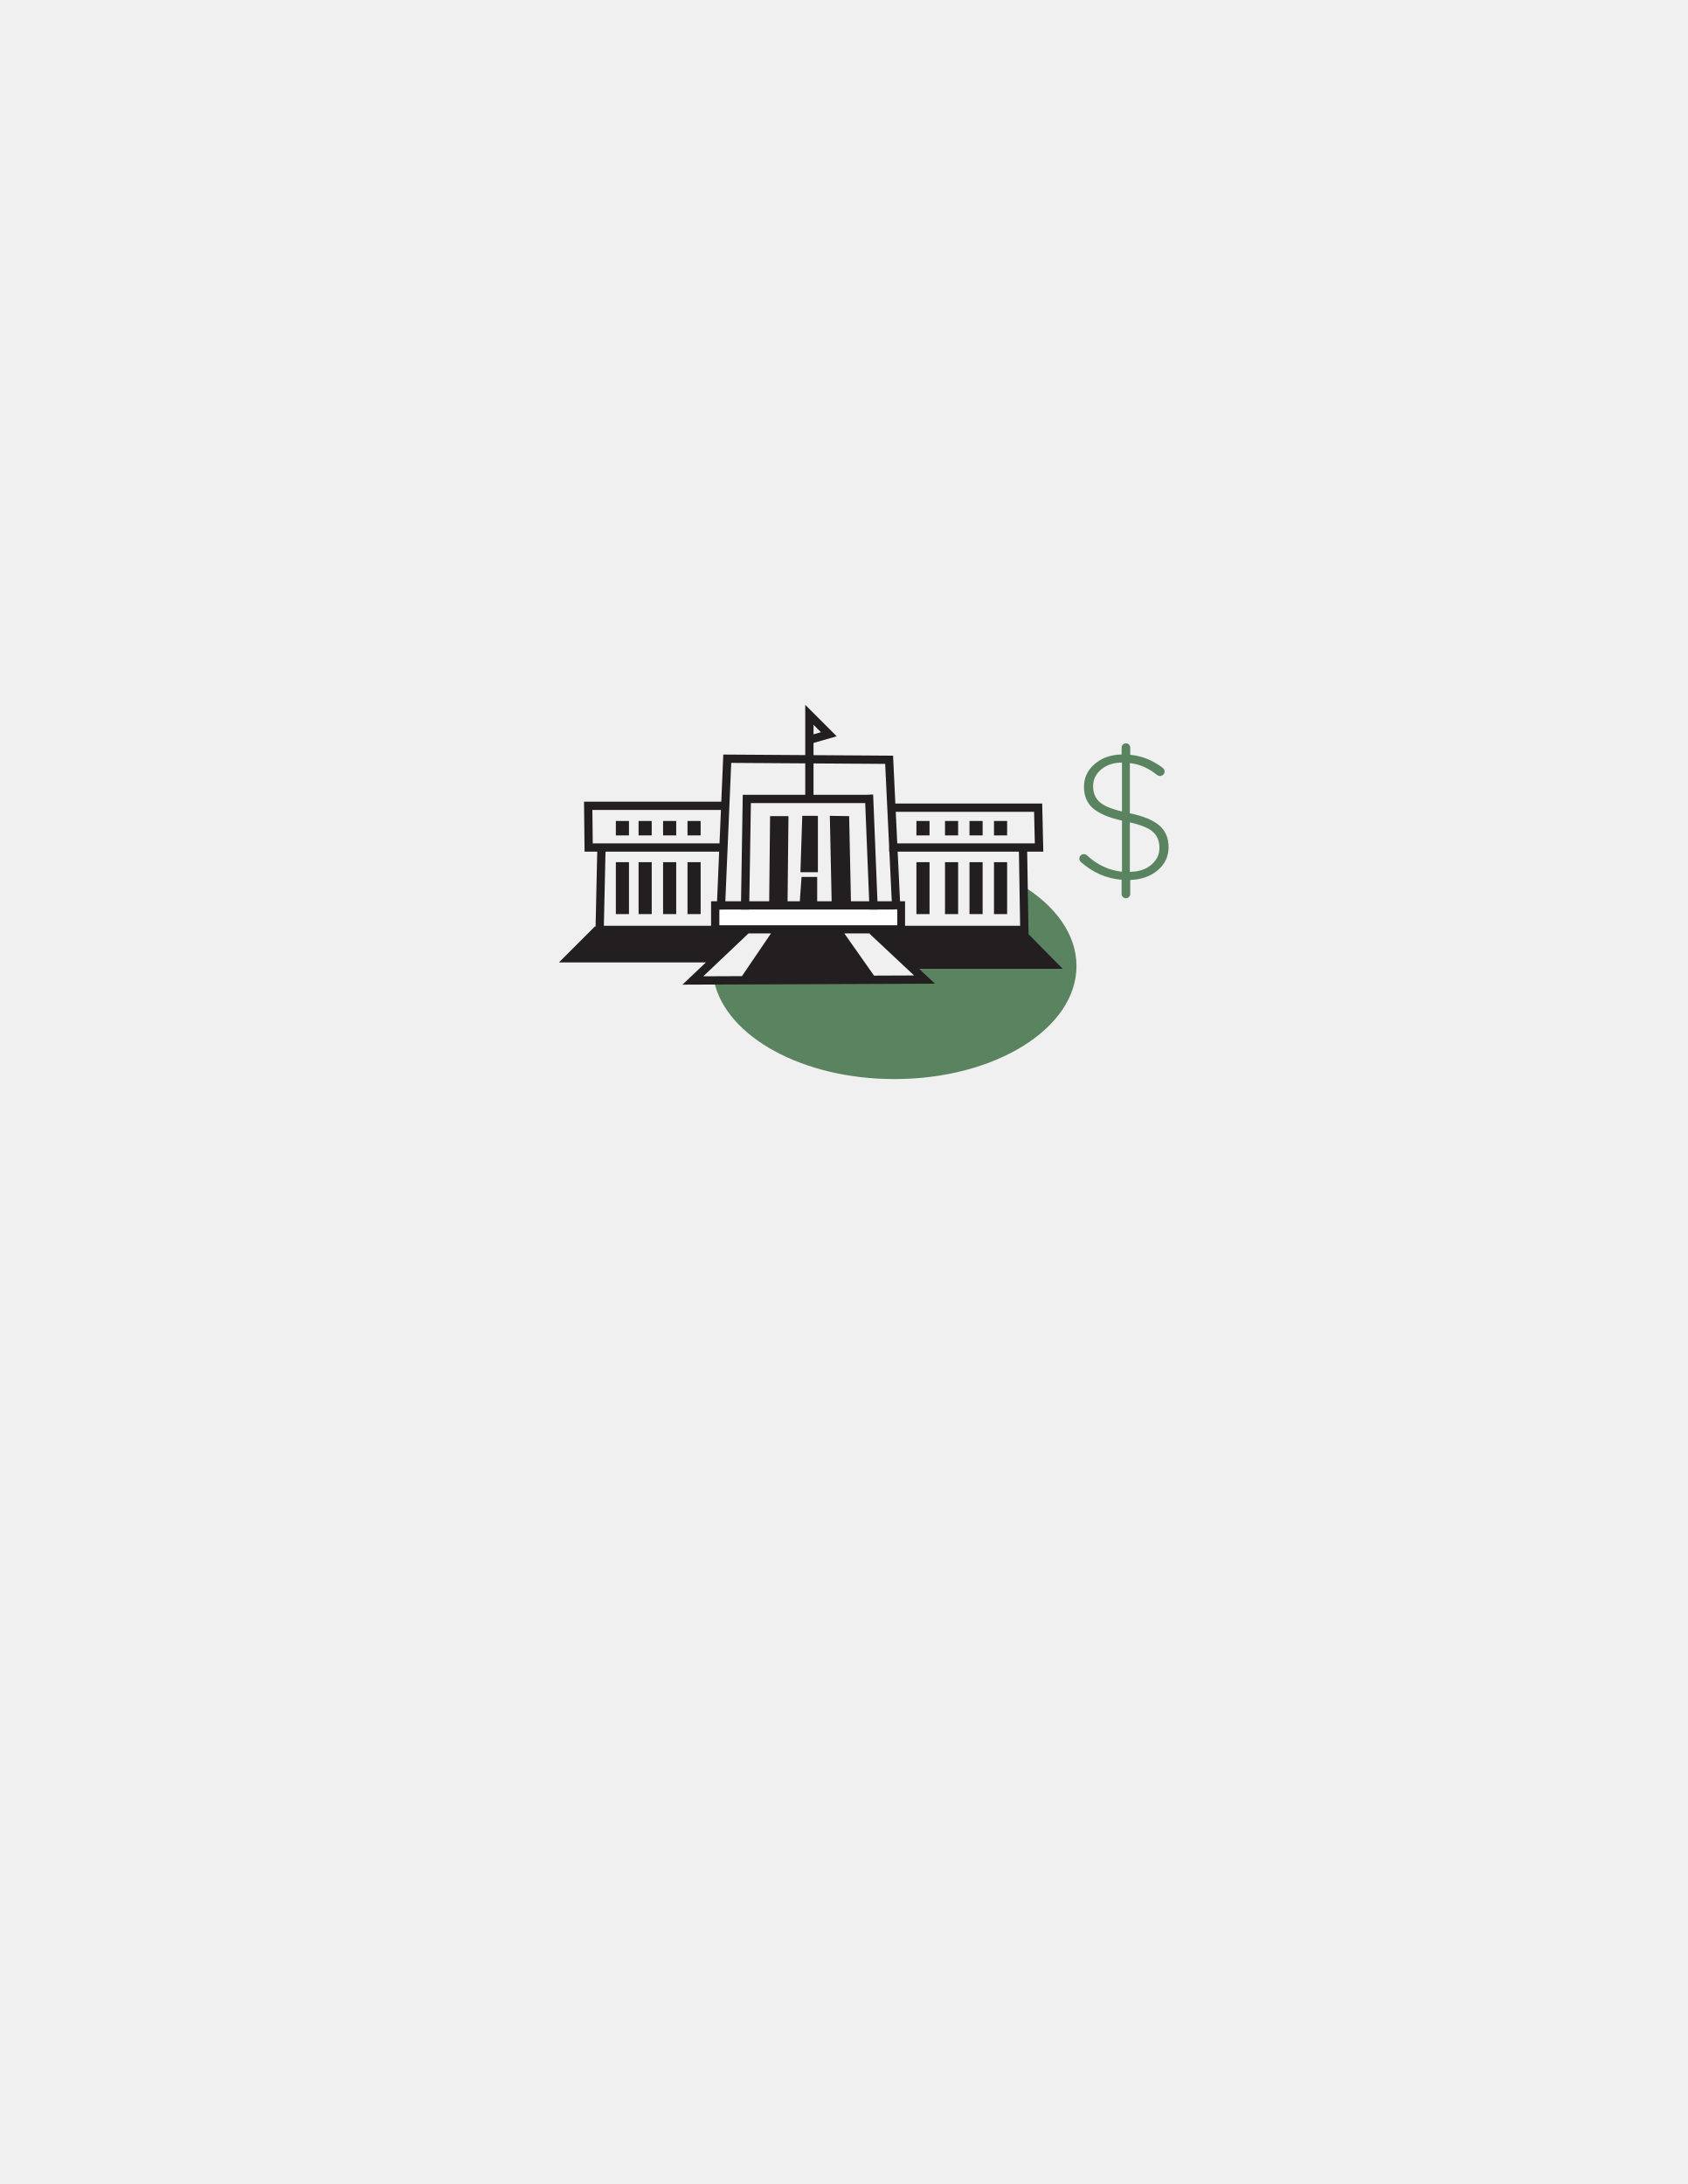
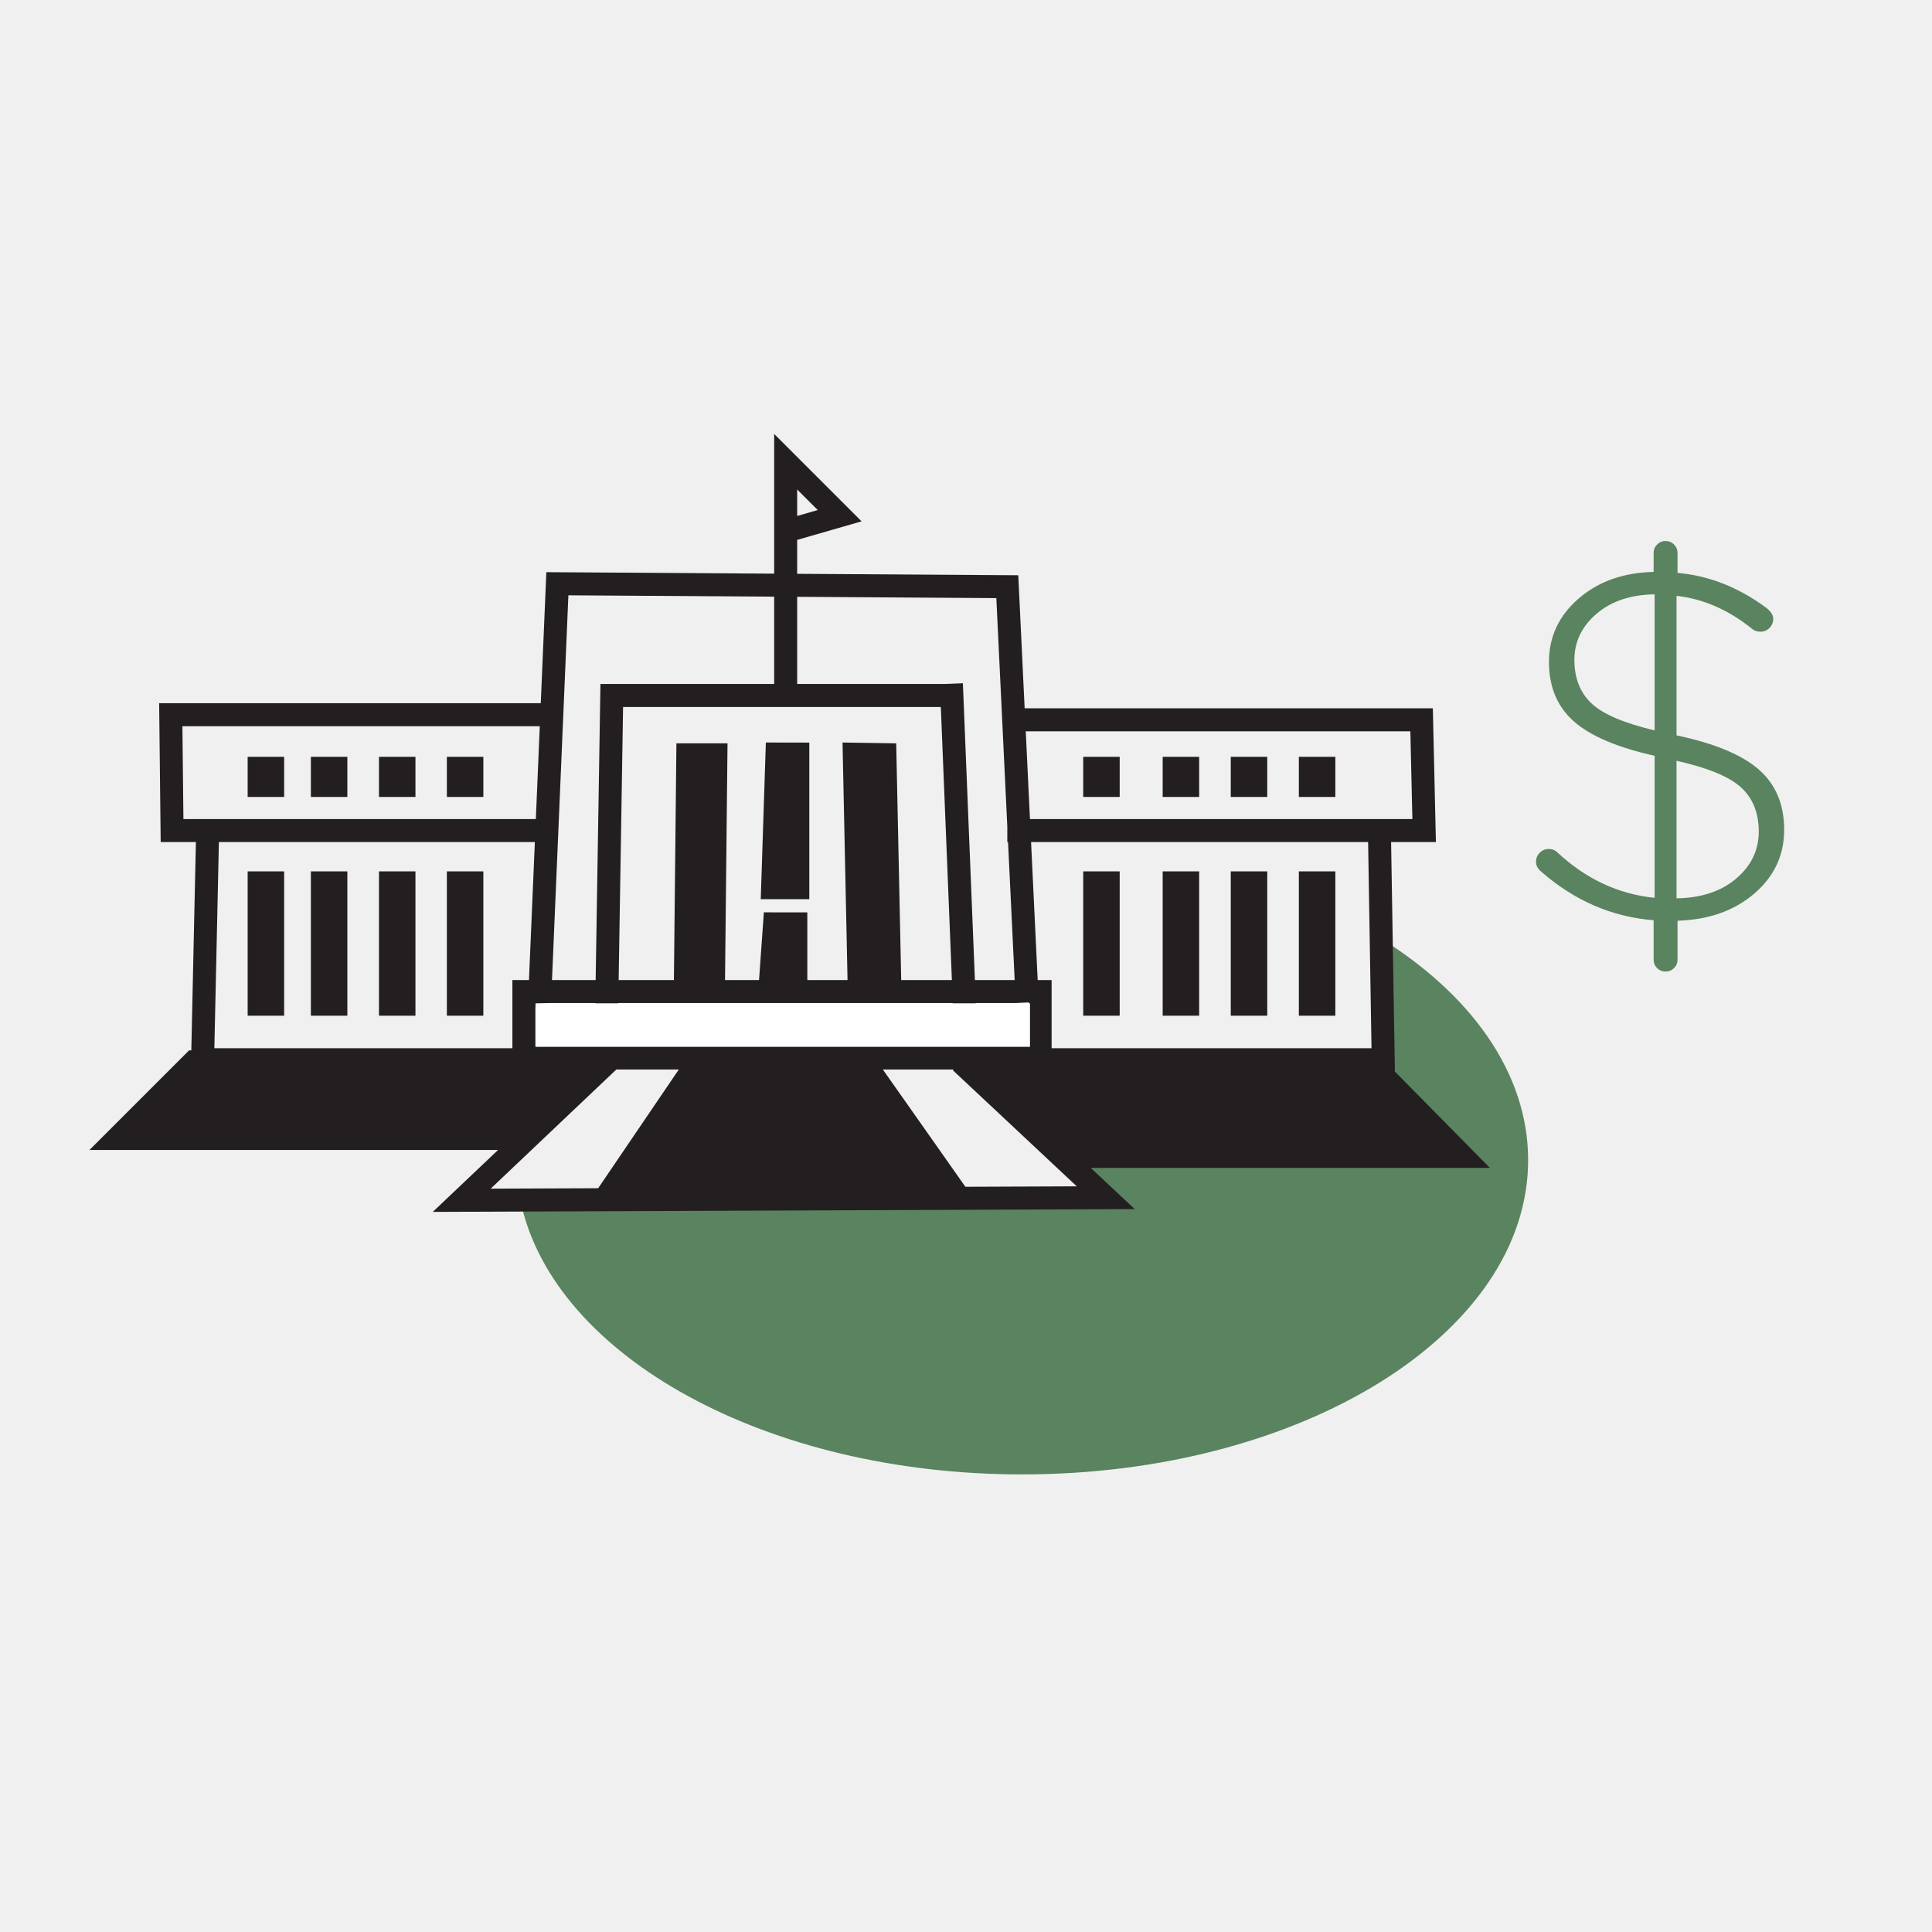
- <svg xmlns="http://www.w3.org/2000/svg" version="1.1" id="Layer_1" x="0px" y="0px" width="612px" height="792px" viewBox="0 0 612 792" enable-background="new 0 0 612 792" xml:space="preserve">
+ <svg xmlns="http://www.w3.org/2000/svg" version="1.1" id="Layer_1" x="0px" y="0px" width="252px" height="252px" viewBox="180 270 252 252" enable-background="new 180 270 252 252" xml:space="preserve">
  <g>
    <g>
-       <path fill="#5A835F" d="M260.667,347l-2.083-0.238c-0.125,0.904-0.2,1.816-0.229,2.736L260.667,347z" />
-       <path fill="#5A835F" d="M370.634,321.112L371,334.667l-1,4.667l7.333,8.333L330,348.333l5.228,6.89l-76.273,0.715    c4.415,19.981,31.989,35.376,65.366,35.376c36.451,0,66-18.356,66-41C390.321,338.882,382.782,328.547,370.634,321.112z" />
+       <path fill="#5A835F" d="M249.667,418l-2.083-0.238c-0.125,0.904-0.2,1.816-0.229,2.736L249.667,418z" />
+       <path fill="#5A835F" d="M359.634,392.112L360,405.667l-1,4.667l7.333,8.333L319,419.333l5.228,6.89l-76.273,0.715    c4.415,19.981,31.989,35.376,65.366,35.376c36.451,0,66-18.356,66-41C379.321,409.882,371.782,399.547,359.634,392.112z" />
    </g>
    <g>
-       <path fill="#5A835F" d="M406.689,271.127c0-0.433,0.151-0.801,0.455-1.105c0.303-0.302,0.672-0.455,1.105-0.455    c0.433,0,0.801,0.152,1.104,0.455c0.303,0.304,0.455,0.672,0.455,1.105v2.6c4.073,0.348,7.931,1.864,11.57,4.55    c0.606,0.477,0.91,0.954,0.91,1.43c0,0.478-0.163,0.877-0.487,1.203c-0.325,0.325-0.716,0.487-1.171,0.487    c-0.454,0-0.855-0.151-1.202-0.455c-3.033-2.427-6.283-3.835-9.75-4.225v18.2c4.94,1.04,8.515,2.525,10.725,4.453    c2.211,1.929,3.315,4.55,3.315,7.865c0,3.315-1.3,6.088-3.9,8.32c-2.6,2.232-5.937,3.413-10.01,3.542v5.07    c0,0.433-0.152,0.801-0.455,1.105c-0.304,0.303-0.672,0.455-1.104,0.455c-0.434,0-0.803-0.152-1.105-0.455    c-0.304-0.304-0.455-0.672-0.455-1.105v-5.135c-5.417-0.433-10.292-2.535-14.625-6.305c-0.477-0.39-0.715-0.823-0.715-1.3    c0-0.477,0.163-0.877,0.487-1.203c0.325-0.325,0.716-0.487,1.17-0.487c0.455,0,0.834,0.152,1.138,0.455    c3.727,3.467,7.951,5.438,12.675,5.915v-18.525c-4.854-1.083-8.363-2.578-10.529-4.485c-2.168-1.906-3.25-4.495-3.25-7.768    c0-3.271,1.288-6.022,3.867-8.255c2.578-2.231,5.839-3.39,9.782-3.478V271.127z M399.247,279.058    c-1.929,1.647-2.893,3.651-2.893,6.013c0,2.362,0.736,4.247,2.21,5.655c1.473,1.409,4.226,2.59,8.255,3.542v-17.745    C403.7,276.566,401.175,277.411,399.247,279.058z M417.447,313.605c1.972-1.667,2.957-3.715,2.957-6.142    c0-2.427-0.77-4.344-2.307-5.753c-1.539-1.407-4.346-2.567-8.418-3.478v17.94C412.886,316.13,415.475,315.274,417.447,313.605z" />
+       <path fill="#5A835F" d="M395.689,342.127c0-0.433,0.151-0.801,0.455-1.105c0.303-0.302,0.672-0.455,1.105-0.455    s0.801,0.152,1.104,0.455c0.303,0.304,0.455,0.672,0.455,1.105v2.6c4.073,0.348,7.931,1.864,11.57,4.55    c0.606,0.477,0.91,0.954,0.91,1.43c0,0.478-0.163,0.877-0.487,1.203c-0.325,0.325-0.716,0.487-1.171,0.487    c-0.454,0-0.855-0.151-1.202-0.455c-3.033-2.427-6.283-3.835-9.75-4.225v18.2c4.94,1.04,8.515,2.525,10.725,4.453    c2.211,1.929,3.315,4.55,3.315,7.865s-1.3,6.088-3.9,8.32s-5.937,3.413-10.01,3.542v5.07c0,0.433-0.152,0.801-0.455,1.105    c-0.304,0.303-0.672,0.455-1.104,0.455c-0.434,0-0.803-0.152-1.105-0.455c-0.304-0.304-0.455-0.672-0.455-1.105v-5.135    c-5.417-0.433-10.292-2.535-14.625-6.305c-0.477-0.39-0.715-0.823-0.715-1.3s0.163-0.877,0.487-1.203    c0.325-0.325,0.716-0.487,1.17-0.487c0.455,0,0.834,0.152,1.138,0.455c3.727,3.467,7.951,5.438,12.675,5.915v-18.525    c-4.854-1.083-8.363-2.578-10.529-4.485c-2.168-1.906-3.25-4.495-3.25-7.768c0-3.271,1.288-6.022,3.867-8.255    c2.578-2.231,5.839-3.39,9.782-3.478L395.689,342.127L395.689,342.127z M388.247,350.058c-1.929,1.647-2.893,3.651-2.893,6.013    s0.736,4.247,2.21,5.655c1.473,1.409,4.226,2.59,8.255,3.542v-17.745C392.7,347.566,390.175,348.411,388.247,350.058z     M406.447,384.605c1.972-1.667,2.957-3.715,2.957-6.142s-0.77-4.344-2.307-5.753c-1.539-1.407-4.346-2.567-8.418-3.478v17.94    C401.886,387.13,404.475,386.274,406.447,384.605z" />
    </g>
-     <rect x="259.333" y="328.333" fill="#FFFFFF" width="67.333" height="8.667" />
+     <rect x="248.333" y="399.333" fill="#FFFFFF" width="67.333" height="8.667" />
    <g>
-       <polygon fill="#231F20" points="296.561,295.86 290.894,295.849 290.228,316.286 296.561,316.286   " />
-       <rect x="223.303" y="297.716" fill="#231F20" width="4.758" height="5.234" />
-       <rect x="231.55" y="297.716" fill="#231F20" width="4.758" height="5.234" />
-       <rect x="240.432" y="297.716" fill="#231F20" width="4.758" height="5.234" />
-       <rect x="223.303" y="312.657" fill="#231F20" width="4.758" height="18.827" />
-       <rect x="231.55" y="312.657" fill="#231F20" width="4.758" height="18.827" />
-       <rect x="240.432" y="312.657" fill="#231F20" width="4.758" height="18.827" />
-       <rect x="249.288" y="297.716" fill="#231F20" width="4.758" height="5.234" />
-       <rect x="249.288" y="312.657" fill="#231F20" width="4.758" height="18.827" />
-       <rect x="342.653" y="297.716" fill="#231F20" width="4.758" height="5.234" />
-       <rect x="351.535" y="297.716" fill="#231F20" width="4.758" height="5.234" />
-       <rect x="360.416" y="297.716" fill="#231F20" width="4.758" height="5.234" />
-       <rect x="342.653" y="312.657" fill="#231F20" width="4.758" height="18.827" />
-       <rect x="332.288" y="297.716" fill="#231F20" width="4.758" height="5.234" />
-       <rect x="332.288" y="312.657" fill="#231F20" width="4.758" height="18.827" />
-       <rect x="351.535" y="312.657" fill="#231F20" width="4.758" height="18.827" />
-       <rect x="360.416" y="312.657" fill="#231F20" width="4.758" height="18.827" />
+       <polygon fill="#231F20" points="285.561,366.86 279.894,366.849 279.228,387.286 285.561,387.286   " />
+       <rect x="212.303" y="368.716" fill="#231F20" width="4.758" height="5.234" />
+       <rect x="220.55" y="368.716" fill="#231F20" width="4.758" height="5.234" />
+       <rect x="229.432" y="368.716" fill="#231F20" width="4.758" height="5.234" />
+       <rect x="212.303" y="383.657" fill="#231F20" width="4.758" height="18.827" />
+       <rect x="220.55" y="383.657" fill="#231F20" width="4.758" height="18.827" />
+       <rect x="229.432" y="383.657" fill="#231F20" width="4.758" height="18.827" />
+       <rect x="238.288" y="368.716" fill="#231F20" width="4.758" height="5.234" />
+       <rect x="238.288" y="383.657" fill="#231F20" width="4.758" height="18.827" />
+       <rect x="331.653" y="368.716" fill="#231F20" width="4.758" height="5.234" />
+       <rect x="340.535" y="368.716" fill="#231F20" width="4.758" height="5.234" />
+       <rect x="349.416" y="368.716" fill="#231F20" width="4.758" height="5.234" />
+       <rect x="331.653" y="383.657" fill="#231F20" width="4.758" height="18.827" />
+       <rect x="321.288" y="368.716" fill="#231F20" width="4.758" height="5.234" />
+       <rect x="321.288" y="383.657" fill="#231F20" width="4.758" height="18.827" />
+       <rect x="340.535" y="383.657" fill="#231F20" width="4.758" height="18.827" />
+       <rect x="349.416" y="383.657" fill="#231F20" width="4.758" height="18.827" />
    </g>
  </g>
-   <path fill="#231F20" d="M385.333,351.333l-12.437-12.61h0.046l-0.494-29.89h5.845l-0.402-17.443H324.65l-0.832-17.357l-28.84-0.188  v-4.424l8.401-2.419l-11.401-11.4v18.223l-29.714-0.194l-0.729,17.092h-49.776l0.2,18.11h4.593l-0.598,27.175L215.667,336l-13,13  h53.294l-8.511,8.072l91.557-0.363l-5.739-5.375H385.333z M294.978,262.845l2.683,2.683l-2.683,0.772V262.845z M328.167,335.724  v-8.89h-1.817l-0.863-18h43.962l0.444,26.89H328.167z M374.96,294.391l0.264,11.443h-49.881l-0.549-11.443H374.96z M294.978,276.845  l25.979,0.17l1.431,29.815v2.003h0.096l0.864,18h-5.186l-1.567-38.712l-2.355,0.095h-19.261V276.845z M313.717,291.217l1.442,35.617  h-6.611l-0.653-30.877l-7-0.106l0.653,30.984h-5.246v-8.828L290.635,318l-0.63,8.833h-4.437l0.327-30.877h-6.667l-0.327,30.877  h-7.207l0.577-35.617H313.717z M265.138,276.65l26.84,0.175v11.391h-22.659l-0.625,38.617h-5.695L265.138,276.65z M262.87,329.833  h5.775l-0.001,0.032h3l0.001-0.032h43.619l0,0.032h3l0-0.032h5.227l1.719-0.081l-0.02,0.114h0.157v5.675h-64.493V335.5h-0.02v-4.855  l0.02-0.771v-0.008h0.174L262.87,329.833z M214.925,305.833l-0.133-12.11h46.615l-0.516,12.11H214.925z M218.96,335.724l0.592-26.89  h41.211l-0.767,18h-2.162v8.89H218.96z M269.022,353.986l-14.017,0.056l16.387-15.542h8.149L269.022,353.986z M316.918,353.796  L306.154,338.5h9.173l0.001,0.14l16.12,15.099L316.918,353.796z" />
+   <path fill="#231F20" d="M374.333,422.333l-12.437-12.61h0.046l-0.494-29.89h5.845l-0.402-17.443H313.65l-0.832-17.357l-28.84-0.188  v-4.424l8.401-2.419l-11.401-11.4v18.223l-29.714-0.194l-0.729,17.092h-49.776l0.2,18.11h4.593l-0.598,27.175L204.667,407l-13,13  h53.294l-8.511,8.072l91.557-0.363l-5.739-5.375L374.333,422.333L374.333,422.333z M283.978,333.845l2.683,2.683l-2.683,0.772  V333.845z M317.167,406.724v-8.89h-1.817l-0.863-18h43.962l0.444,26.89H317.167z M363.96,365.391l0.264,11.443h-49.881  l-0.549-11.443H363.96z M283.978,347.845l25.979,0.17l1.431,29.815v2.003h0.096l0.864,18h-5.186l-1.567-38.712l-2.355,0.095h-19.261  v-11.371H283.978z M302.717,362.217l1.442,35.617h-6.611l-0.653-30.877l-7-0.106l0.653,30.984h-5.246v-8.828L279.635,389  l-0.63,8.833h-4.437l0.327-30.877h-6.667l-0.327,30.877h-7.207l0.577-35.617h41.446V362.217z M254.138,347.65l26.84,0.175v11.391  h-22.659l-0.625,38.617h-5.695L254.138,347.65z M251.87,400.833h5.775l-0.001,0.032h3l0.001-0.032h43.619v0.032h3v-0.032h5.227  l1.719-0.081l-0.02,0.114h0.157v5.675h-64.493V406.5h-0.02v-4.855l0.02-0.771v-0.008h0.174L251.87,400.833z M203.925,376.833  l-0.133-12.11h46.615l-0.516,12.11H203.925z M207.96,406.724l0.592-26.89h41.211l-0.767,18h-2.162v8.89H207.96z M258.022,424.986  l-14.017,0.056l16.387-15.542h8.149L258.022,424.986z M305.918,424.796L295.154,409.5h9.173l0.001,0.14l16.12,15.099  L305.918,424.796z" />
</svg>
